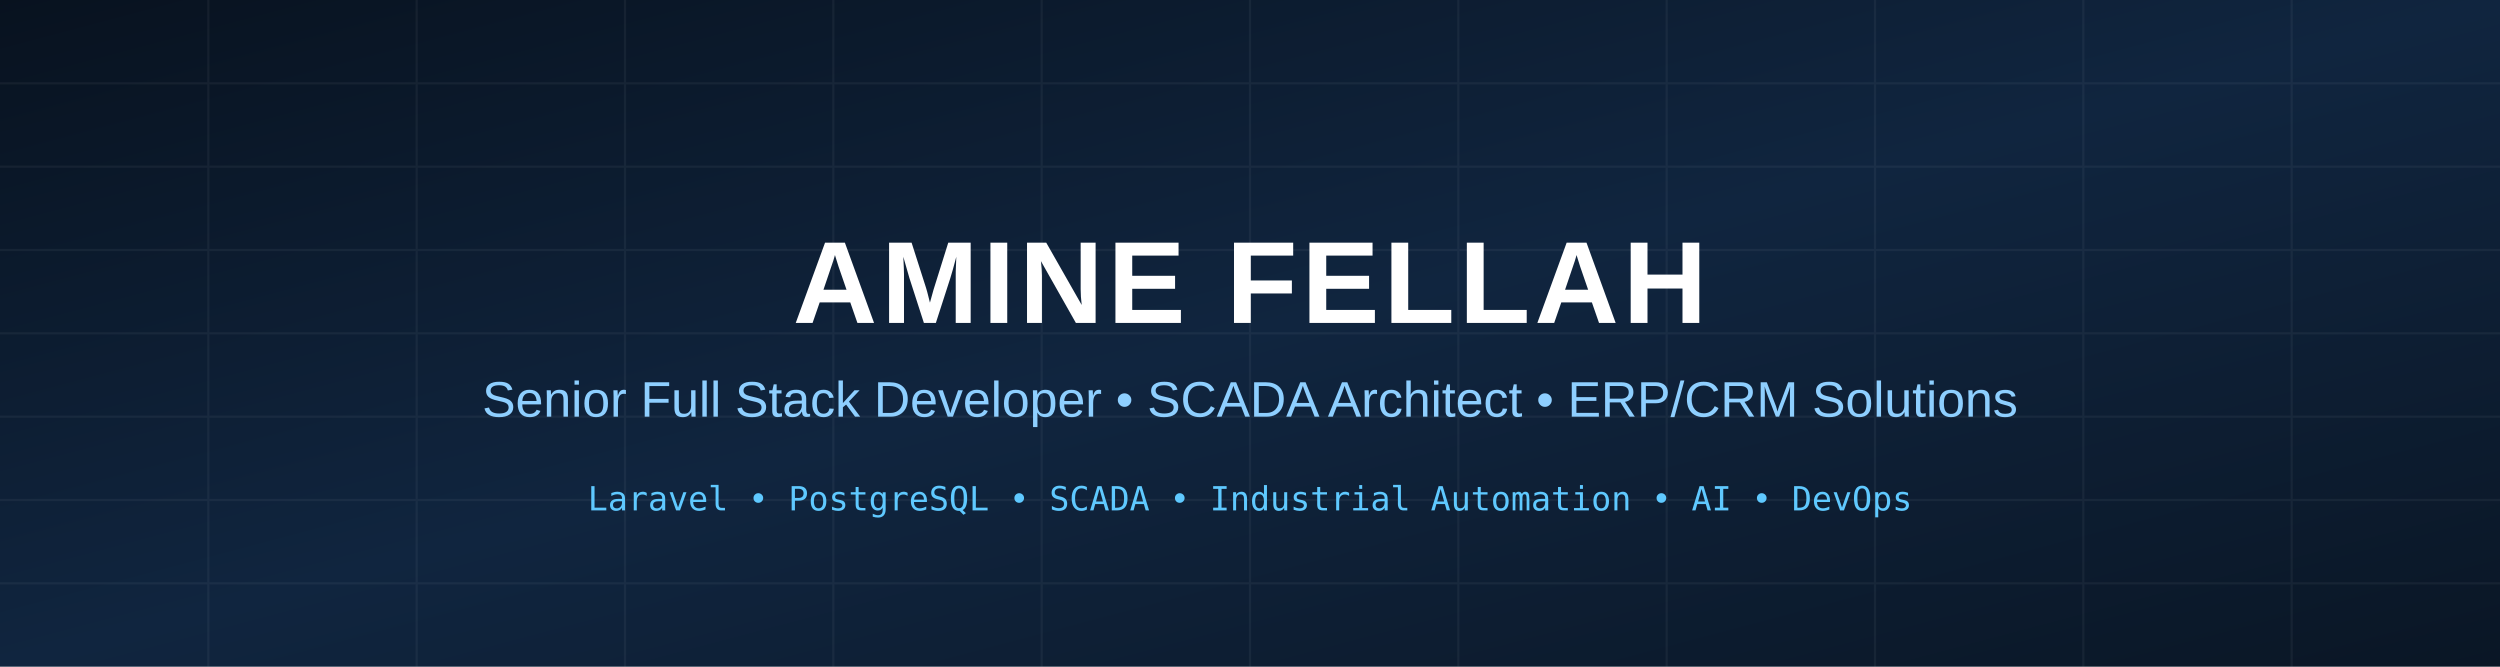
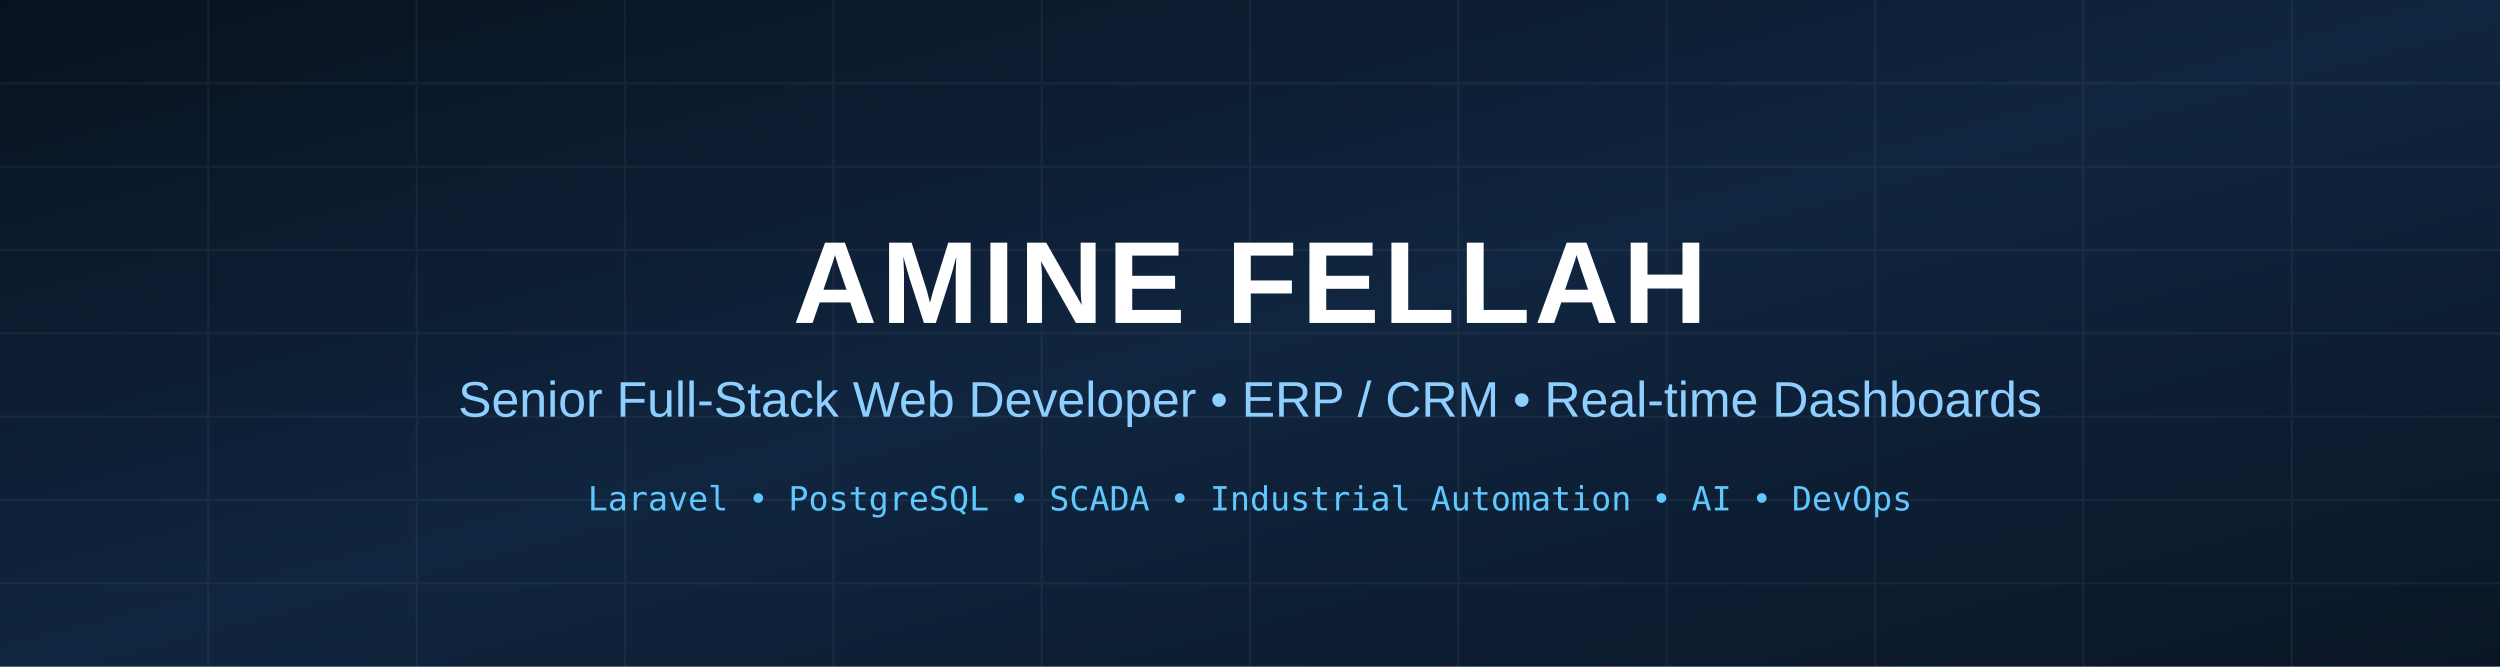
<svg xmlns="http://www.w3.org/2000/svg" width="1200" height="320" viewBox="0 0 1200 320">
  <defs>
    <linearGradient id="bg" x1="0%" y1="0%" x2="100%" y2="100%">
      <stop offset="0%" stop-color="#08121f" />
      <stop offset="50%" stop-color="#10253f" />
      <stop offset="100%" stop-color="#0a1625" />
    </linearGradient>
    <linearGradient id="accent" x1="0%" y1="0%" x2="100%" y2="0%">
      <stop offset="0%" stop-color="#00c6ff" />
      <stop offset="100%" stop-color="#00ff99" />
    </linearGradient>
    <filter id="glow">
      <feGaussianBlur stdDeviation="5" result="blur" />
      <feMerge>
        <feMergeNode in="blur" />
        <feMergeNode in="SourceGraphic" />
      </feMerge>
    </filter>
  </defs>
  <rect width="1200" height="320" fill="url(#bg)" />
  <g opacity="0.05">
    <path d="M0 40H1200M0 80H1200M0 120H1200M0 160H1200M0 200H1200M0 240H1200M0 280H1200" stroke="#ffffff" />
    <path d="M100 0V320M200 0V320M300 0V320M400 0V320M500 0V320M600 0V320M700 0V320M800 0V320M900 0V320M1000 0V320M1100 0V320" stroke="#ffffff" />
  </g>
  <line x1="250" y1="95" x2="950" y2="95" stroke="url(#accent)" stroke-width="3" filter="url(#glow)" />
  <text x="600" y="155" fill="#ffffff" font-size="56" text-anchor="middle" font-family="Segoe UI, Arial" font-weight="700" letter-spacing="2">
    AMINE FELLAH
  </text>
  <text x="600" y="200" fill="#8ecfff" font-size="24" text-anchor="middle" font-family="Segoe UI, Arial">
-     Senior Full Stack Developer • SCADA Architect • ERP/CRM Solutions
+     Senior Full-Stack Web Developer • ERP / CRM • Real-time Dashboards
  </text>
  <text x="600" y="245" fill="#5fc9ff" font-size="16" text-anchor="middle" font-family="Consolas">
    Laravel • PostgreSQL • SCADA • Industrial Automation • AI • DevOps
  </text>
  <line x1="350" y1="275" x2="850" y2="275" stroke="url(#accent)" stroke-width="2" opacity="0.8" />
</svg>
